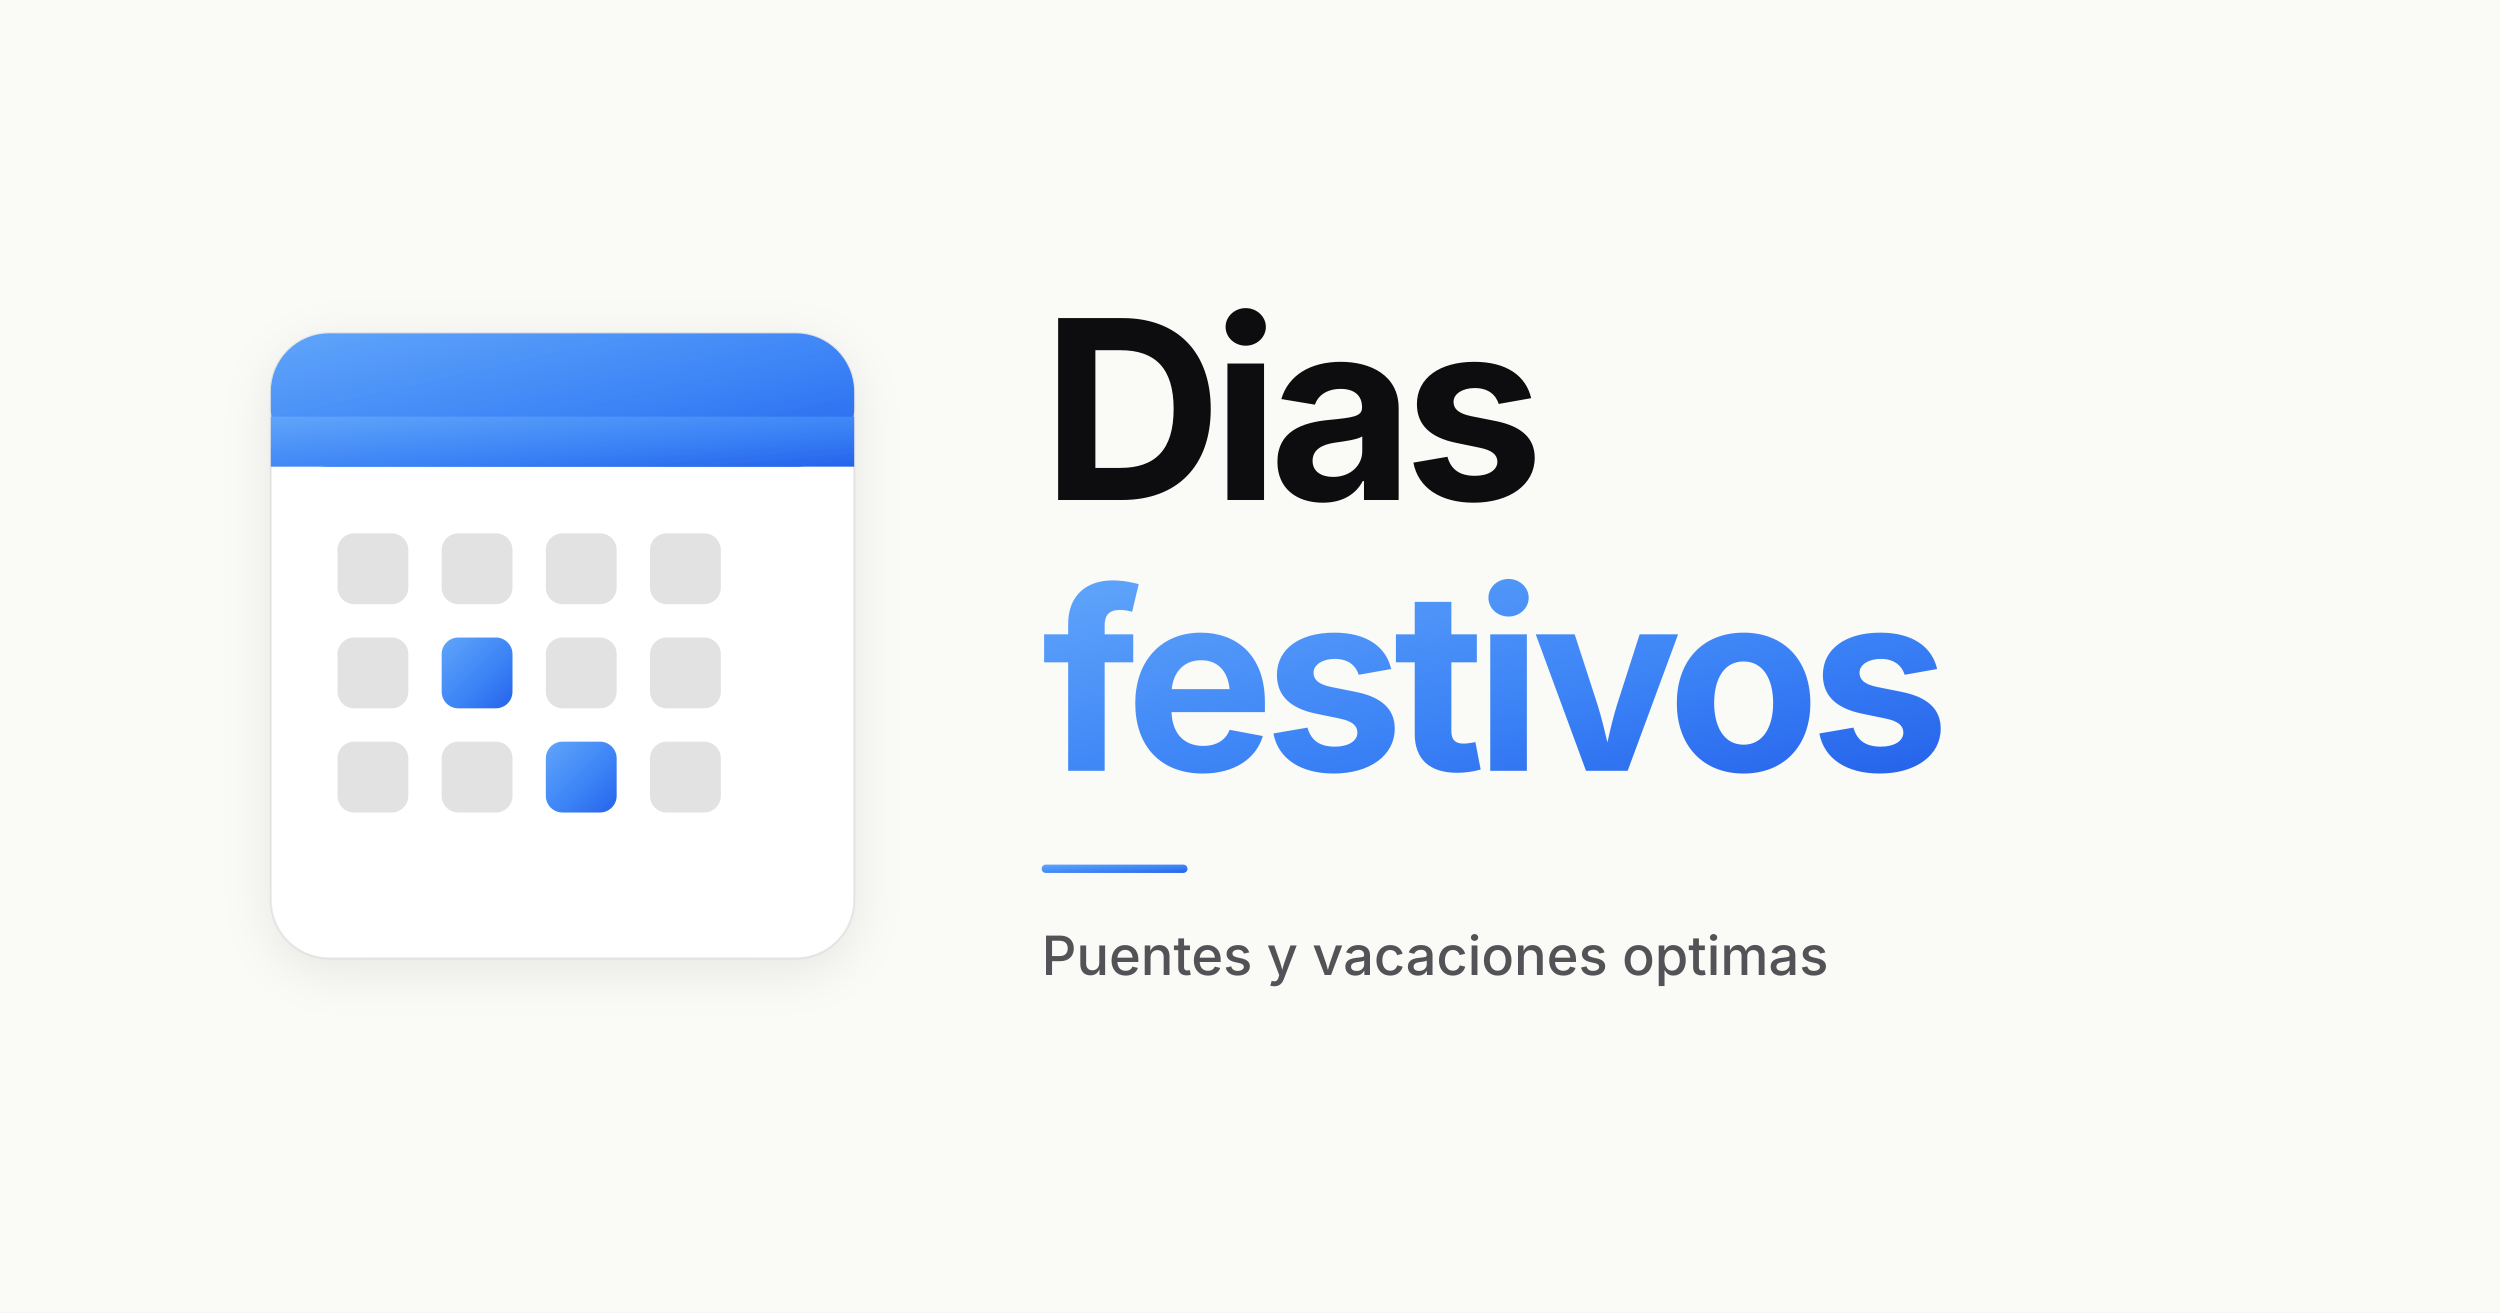
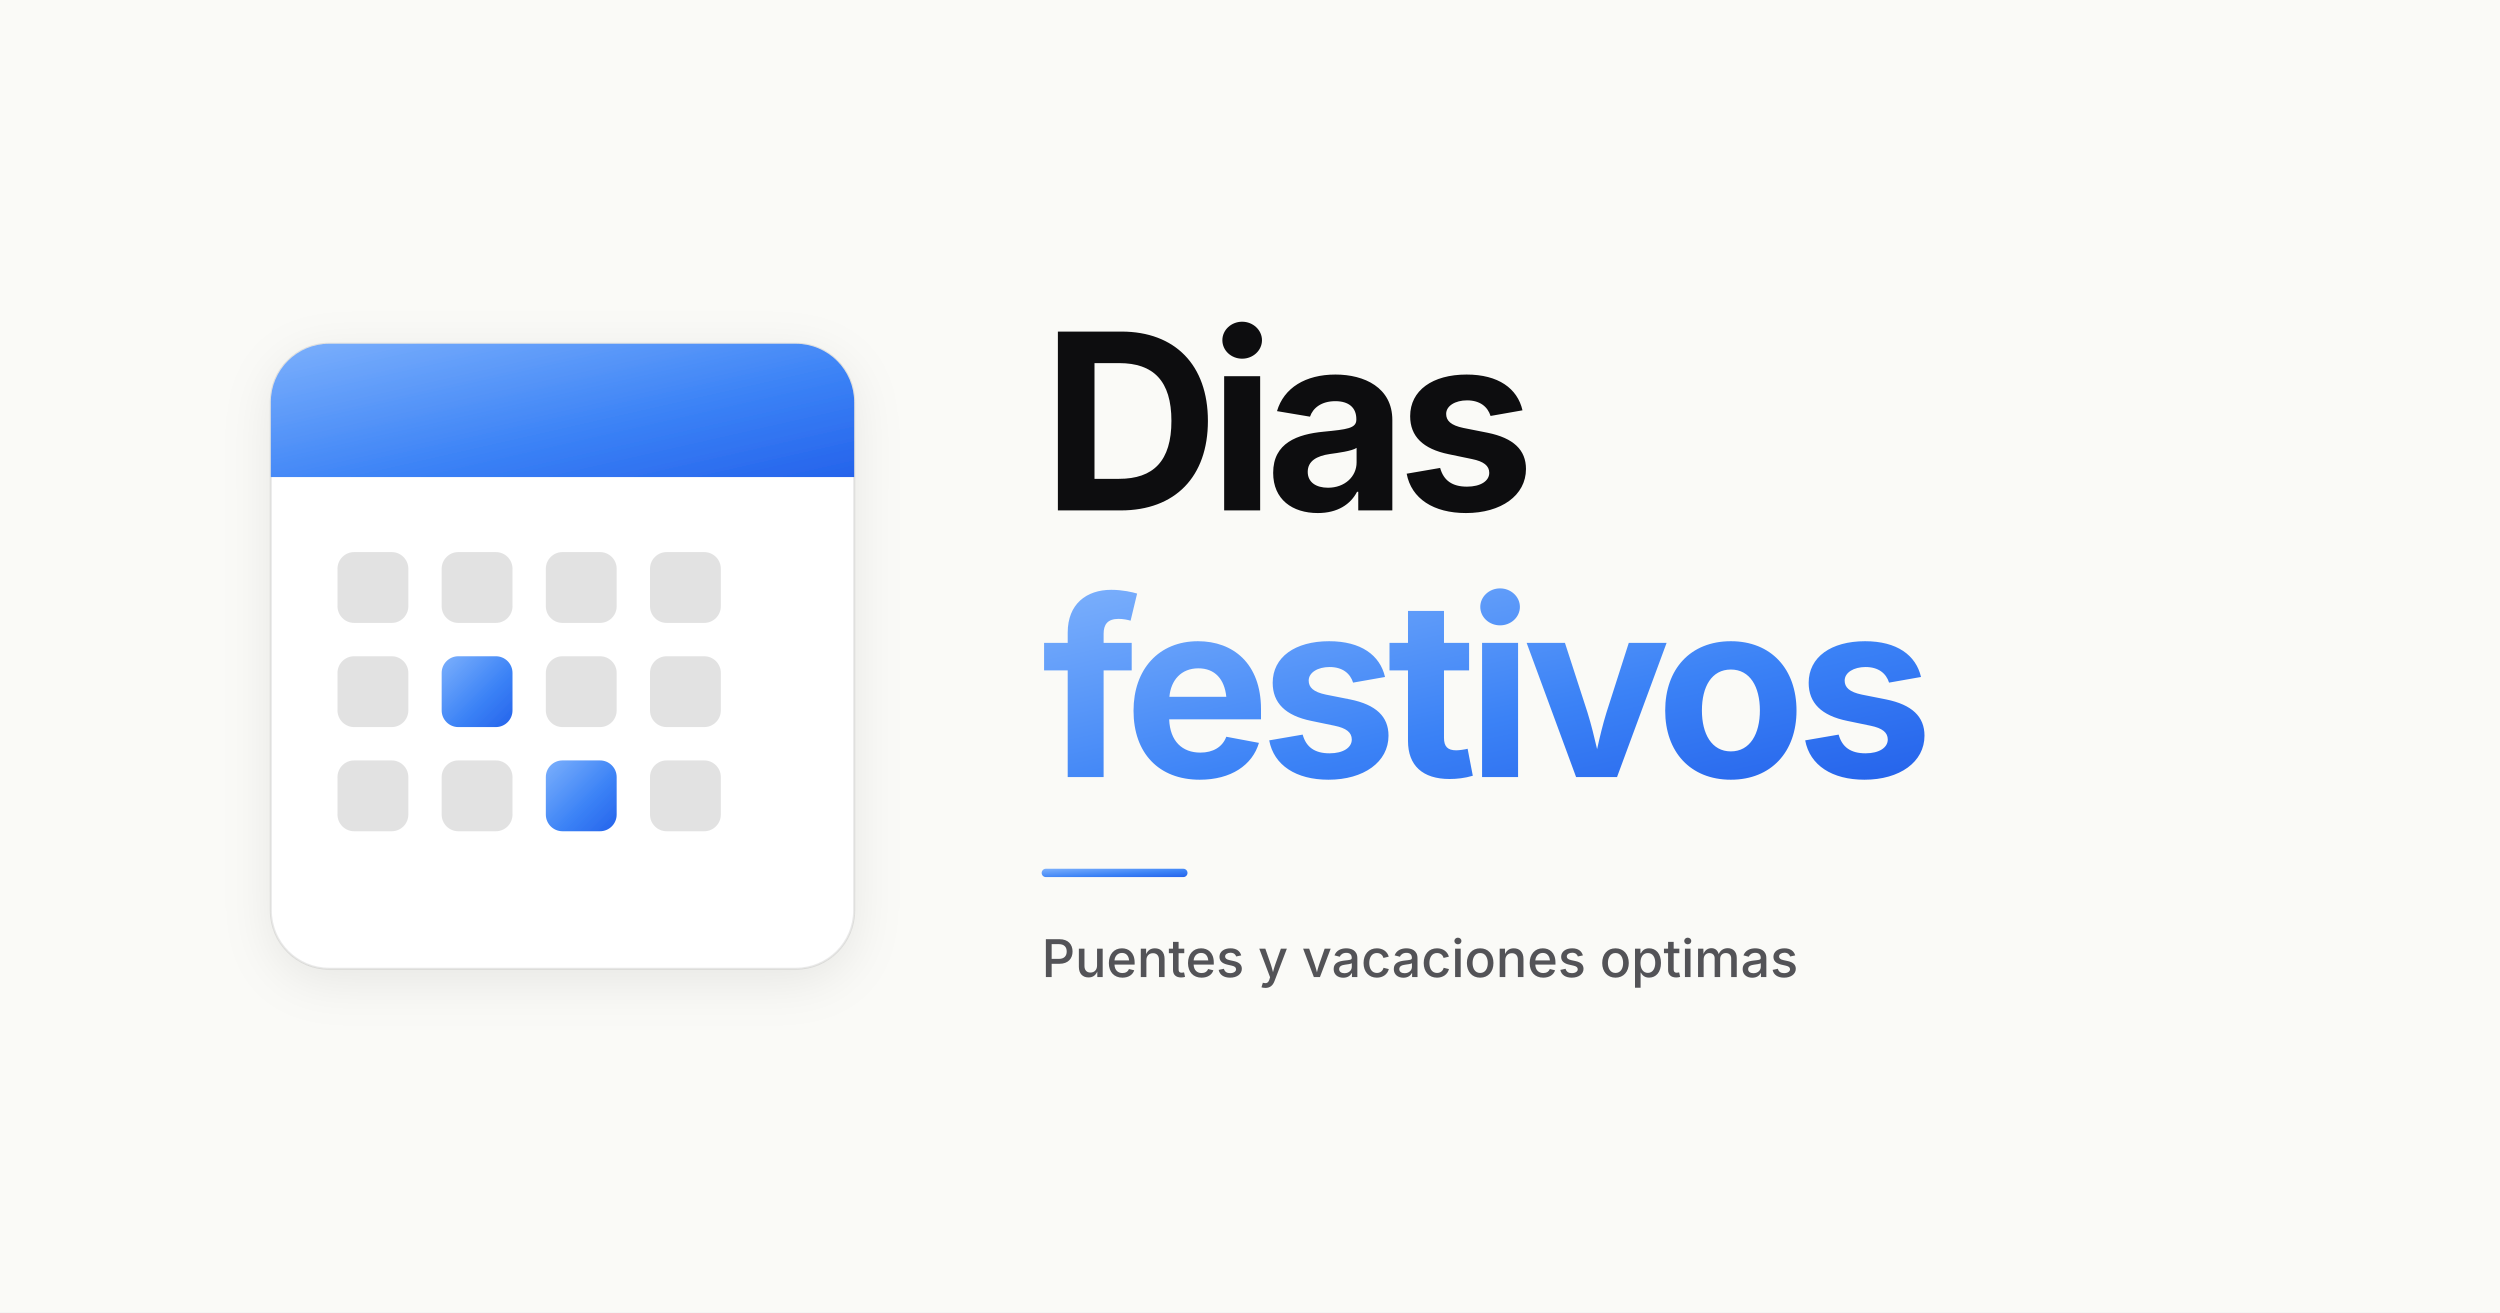
<svg xmlns="http://www.w3.org/2000/svg" viewBox="0 0 1200 630">
  <defs>
    <linearGradient id="acento" x1="0%" y1="0%" x2="100%" y2="100%">
-       <stop offset="0%" stop-color="#60A5FA" />
+       <stop offset="0%" stop-color="#7CB0FC" />
      <stop offset="60%" stop-color="#3B82F6" />
      <stop offset="100%" stop-color="#2563EB" />
    </linearGradient>
    <filter id="sombra" x="-20%" y="-20%" width="140%" height="140%">
      <feDropShadow dx="0" dy="6" stdDeviation="12" flood-color="#000" flood-opacity="0.08" />
    </filter>
  </defs>
  <rect width="1200" height="630" fill="#FAFAF7" />
-   <g transform="translate(130, 160)" filter="url(#sombra)">
-     <rect x="0" y="0" width="280" height="300" rx="28" fill="#FFFFFF" stroke="rgba(13,13,15,0.08)" />
-     <rect x="0" y="0" width="280" height="64" rx="28" fill="url(#acento)" />
-     <rect x="0" y="40" width="280" height="24" fill="url(#acento)" />
+   <g transform="translate(130, 165)" filter="url(#sombra)">
+     <rect x="0" y="0" width="280" height="300" rx="28" fill="#FFFFFF" stroke="rgba(13,13,15,0.09)" />
+     <path d="M0 28 a28 28 0 0 1 28 -28 h224 a28 28 0 0 1 28 28 v36 h-280 z" fill="url(#acento)" />
    <g fill="rgba(13,13,15,0.12)">
-       <rect x="32" y="96" width="34" height="34" rx="8" />
-       <rect x="82" y="96" width="34" height="34" rx="8" />
-       <rect x="132" y="96" width="34" height="34" rx="8" />
-       <rect x="182" y="96" width="34" height="34" rx="8" />
-       <rect x="32" y="146" width="34" height="34" rx="8" />
-       <rect x="132" y="146" width="34" height="34" rx="8" />
-       <rect x="182" y="146" width="34" height="34" rx="8" />
-       <rect x="32" y="196" width="34" height="34" rx="8" />
-       <rect x="82" y="196" width="34" height="34" rx="8" />
-       <rect x="182" y="196" width="34" height="34" rx="8" />
+       <rect x="32" y="100" width="34" height="34" rx="8" />
+       <rect x="82" y="100" width="34" height="34" rx="8" />
+       <rect x="132" y="100" width="34" height="34" rx="8" />
+       <rect x="182" y="100" width="34" height="34" rx="8" />
+       <rect x="32" y="150" width="34" height="34" rx="8" />
+       <rect x="132" y="150" width="34" height="34" rx="8" />
+       <rect x="182" y="150" width="34" height="34" rx="8" />
+       <rect x="32" y="200" width="34" height="34" rx="8" />
+       <rect x="82" y="200" width="34" height="34" rx="8" />
+       <rect x="182" y="200" width="34" height="34" rx="8" />
    </g>
-     <rect x="82" y="146" width="34" height="34" rx="8" fill="url(#acento)" />
-     <rect x="132" y="196" width="34" height="34" rx="8" fill="url(#acento)" />
+     <rect x="82" y="150" width="34" height="34" rx="8" fill="url(#acento)" />
+     <rect x="132" y="200" width="34" height="34" rx="8" fill="url(#acento)" />
  </g>
-   <g transform="translate(500, 240)">
-     <text x="0" y="0" font-family="-apple-system, BlinkMacSystemFont, 'Segoe UI', system-ui, sans-serif" font-size="120" font-weight="700" fill="#0D0D0F" letter-spacing="-5">Dias</text>
-     <text x="0" y="130" font-family="-apple-system, BlinkMacSystemFont, 'Segoe UI', system-ui, sans-serif" font-size="120" font-weight="700" fill="url(#acento)" letter-spacing="-5">festivos</text>
-     <rect x="0" y="175" width="70" height="4" fill="url(#acento)" rx="2" />
-     <text x="0" y="228" font-family="-apple-system, BlinkMacSystemFont, 'Segoe UI', system-ui, sans-serif" font-size="26" font-weight="500" fill="#535357">Puentes y vacaciones optimas</text>
+   <g transform="translate(500, 245)">
+     <text x="0" y="0" font-family="-apple-system, BlinkMacSystemFont, 'Segoe UI', system-ui, sans-serif" font-size="118" font-weight="700" fill="#0D0D0F" letter-spacing="-5">Dias</text>
+     <text x="0" y="128" font-family="-apple-system, BlinkMacSystemFont, 'Segoe UI', system-ui, sans-serif" font-size="118" font-weight="700" fill="url(#acento)" letter-spacing="-5">festivos</text>
+     <rect x="0" y="172" width="70" height="4" fill="url(#acento)" rx="2" />
+     <text x="0" y="224" font-family="-apple-system, BlinkMacSystemFont, 'Segoe UI', system-ui, sans-serif" font-size="25" font-weight="500" fill="#535357">Puentes y vacaciones optimas</text>
  </g>
</svg>
